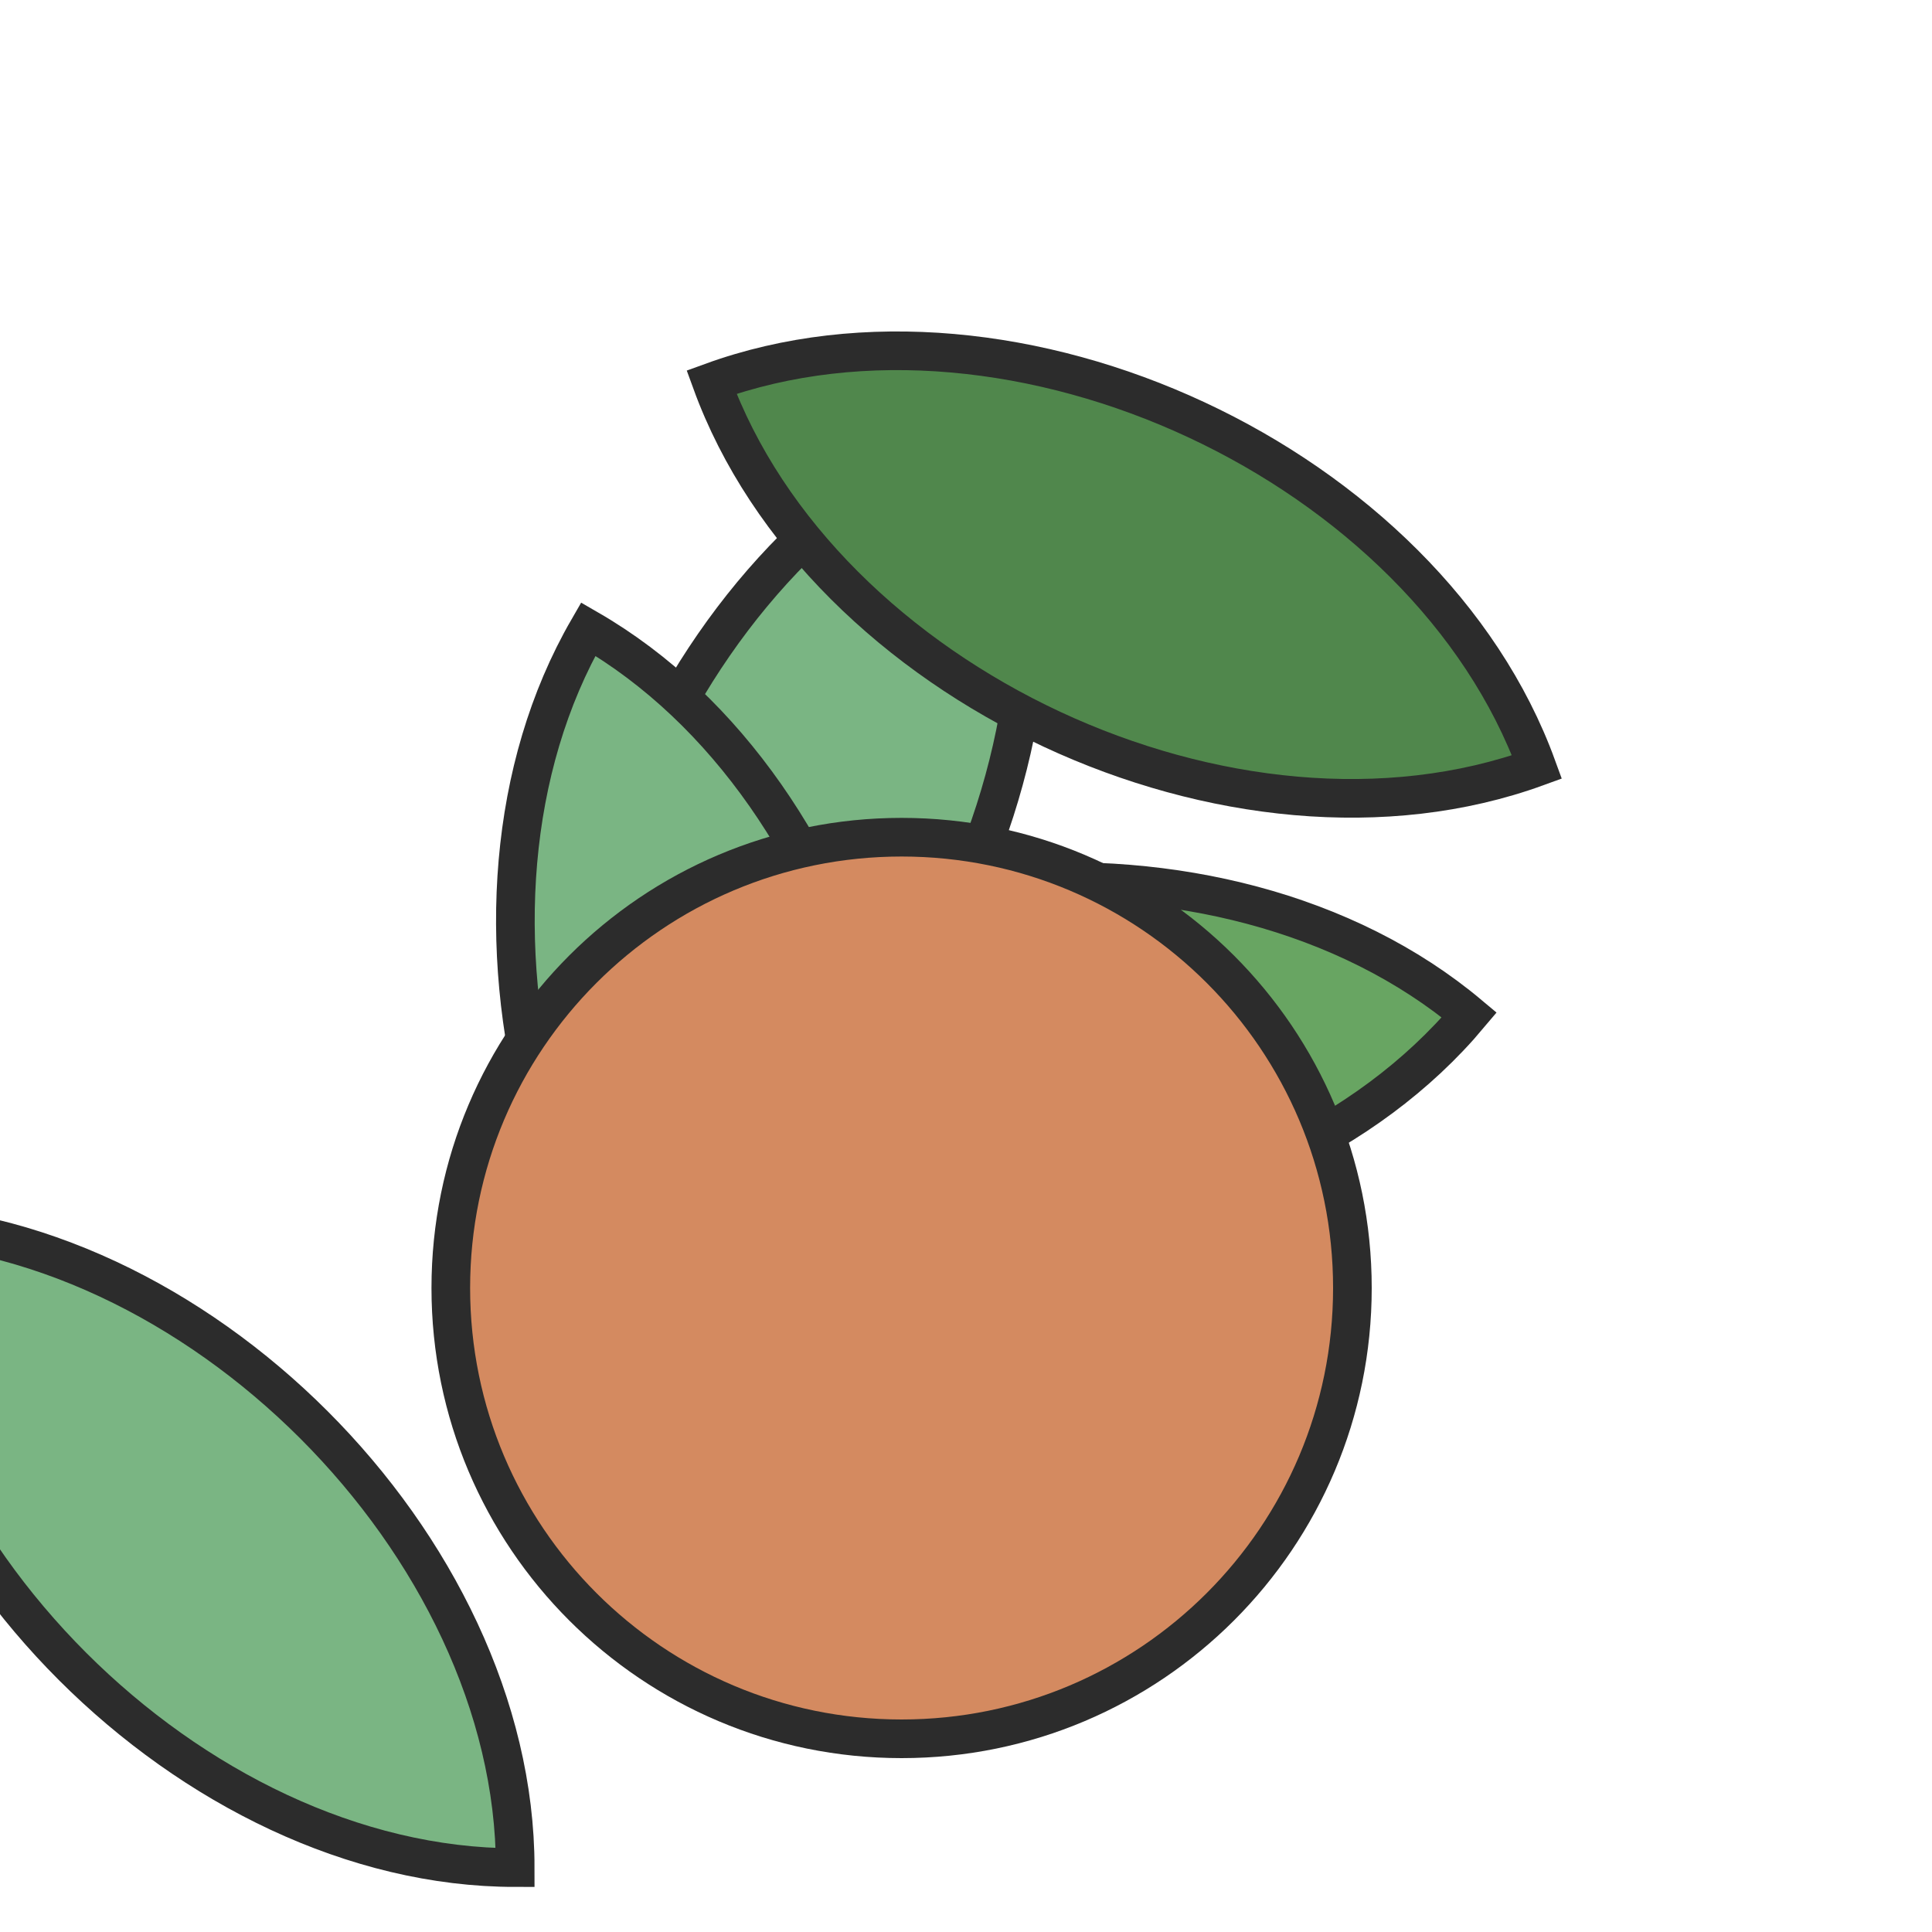
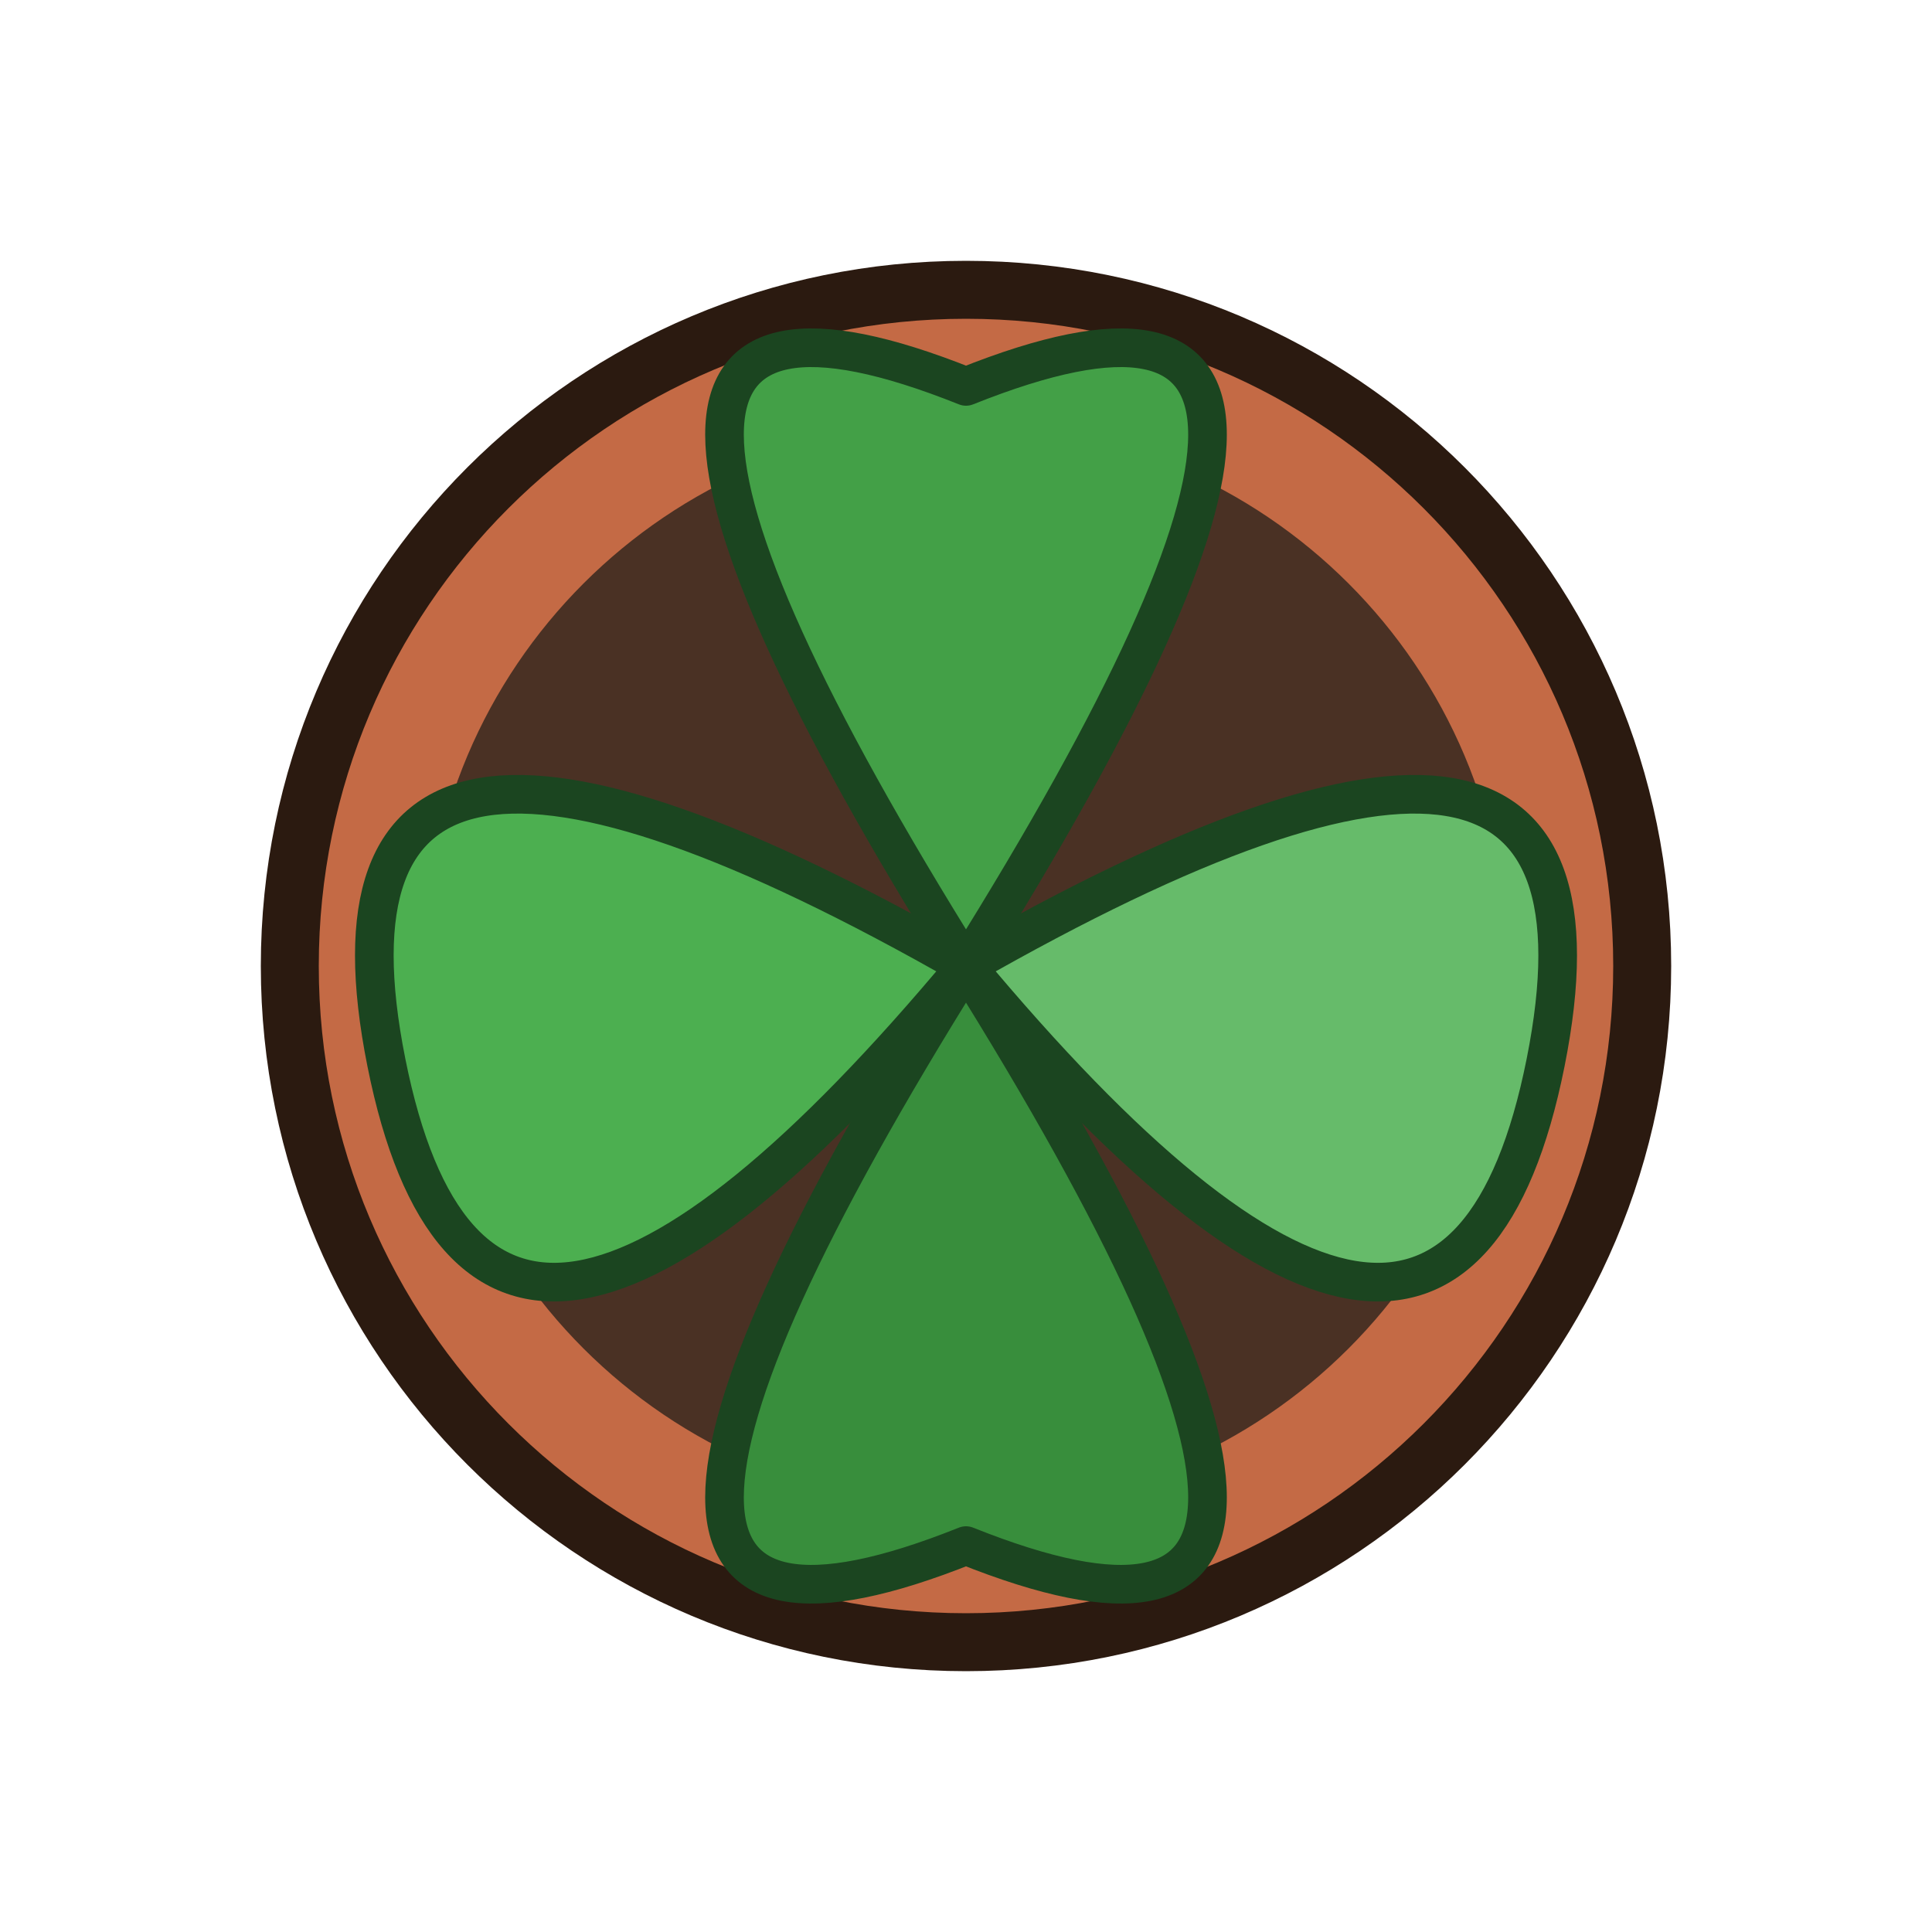
- <svg xmlns="http://www.w3.org/2000/svg" viewBox="0 0 150 150">
-   <defs>
-     <path id="leaf-shape" d="M 0,50 C 0,25 25,0 50,0 C 50,25 25,50 0,50 Z" stroke="#2c2c2c" stroke-width="3" />
-   </defs>
-   <g transform="translate(45, 60)">
-     <use href="#leaf-shape" fill="#7ab583" x="-10" y="-15" width="50" height="50" transform="rotate(-20)" />
-     <use href="#leaf-shape" fill="#68a562" x="15" y="-30" width="60" height="60" transform="rotate(40)" />
-     <use href="#leaf-shape" fill="#7ab583" x="35" y="5" width="55" height="55" transform="rotate(90)" />
-     <use href="#leaf-shape" fill="#50874c" x="-25" y="20" width="45" height="45" transform="rotate(-110)" />
-     <use href="#leaf-shape" fill="#7ab583" x="-40" y="-5" width="65" height="65" transform="rotate(-60)" />
-     <circle cx="25" cy="40" r="35" fill="#d48a60" stroke="#2c2c2c" stroke-width="3" />
-   </g>
+ <svg xmlns="http://www.w3.org/2000/svg" viewBox="0 0 100 100" width="150" height="150">
+   <circle cx="50" cy="50" r="35" fill="#c46a45" stroke="#2b1a10" stroke-width="3" />
+   <circle cx="50" cy="50" r="28" fill="#4a3124" />
+   <path d="M50,50 Q15,30 20,55 Q25,80 50,50" fill="#4caf50" stroke="#1b4520" stroke-width="2" stroke-linejoin="round" />
+   <path d="M50,50 Q85,30 80,55 Q75,80 50,50" fill="#66bb6a" stroke="#1b4520" stroke-width="2" stroke-linejoin="round" />
+   <path d="M50,50 Q75,10 50,20 Q25,10 50,50" fill="#43a047" stroke="#1b4520" stroke-width="2" stroke-linejoin="round" />
+   <path d="M50,50 Q75,90 50,80 Q25,90 50,50" fill="#388e3c" stroke="#1b4520" stroke-width="2" stroke-linejoin="round" />
</svg>
